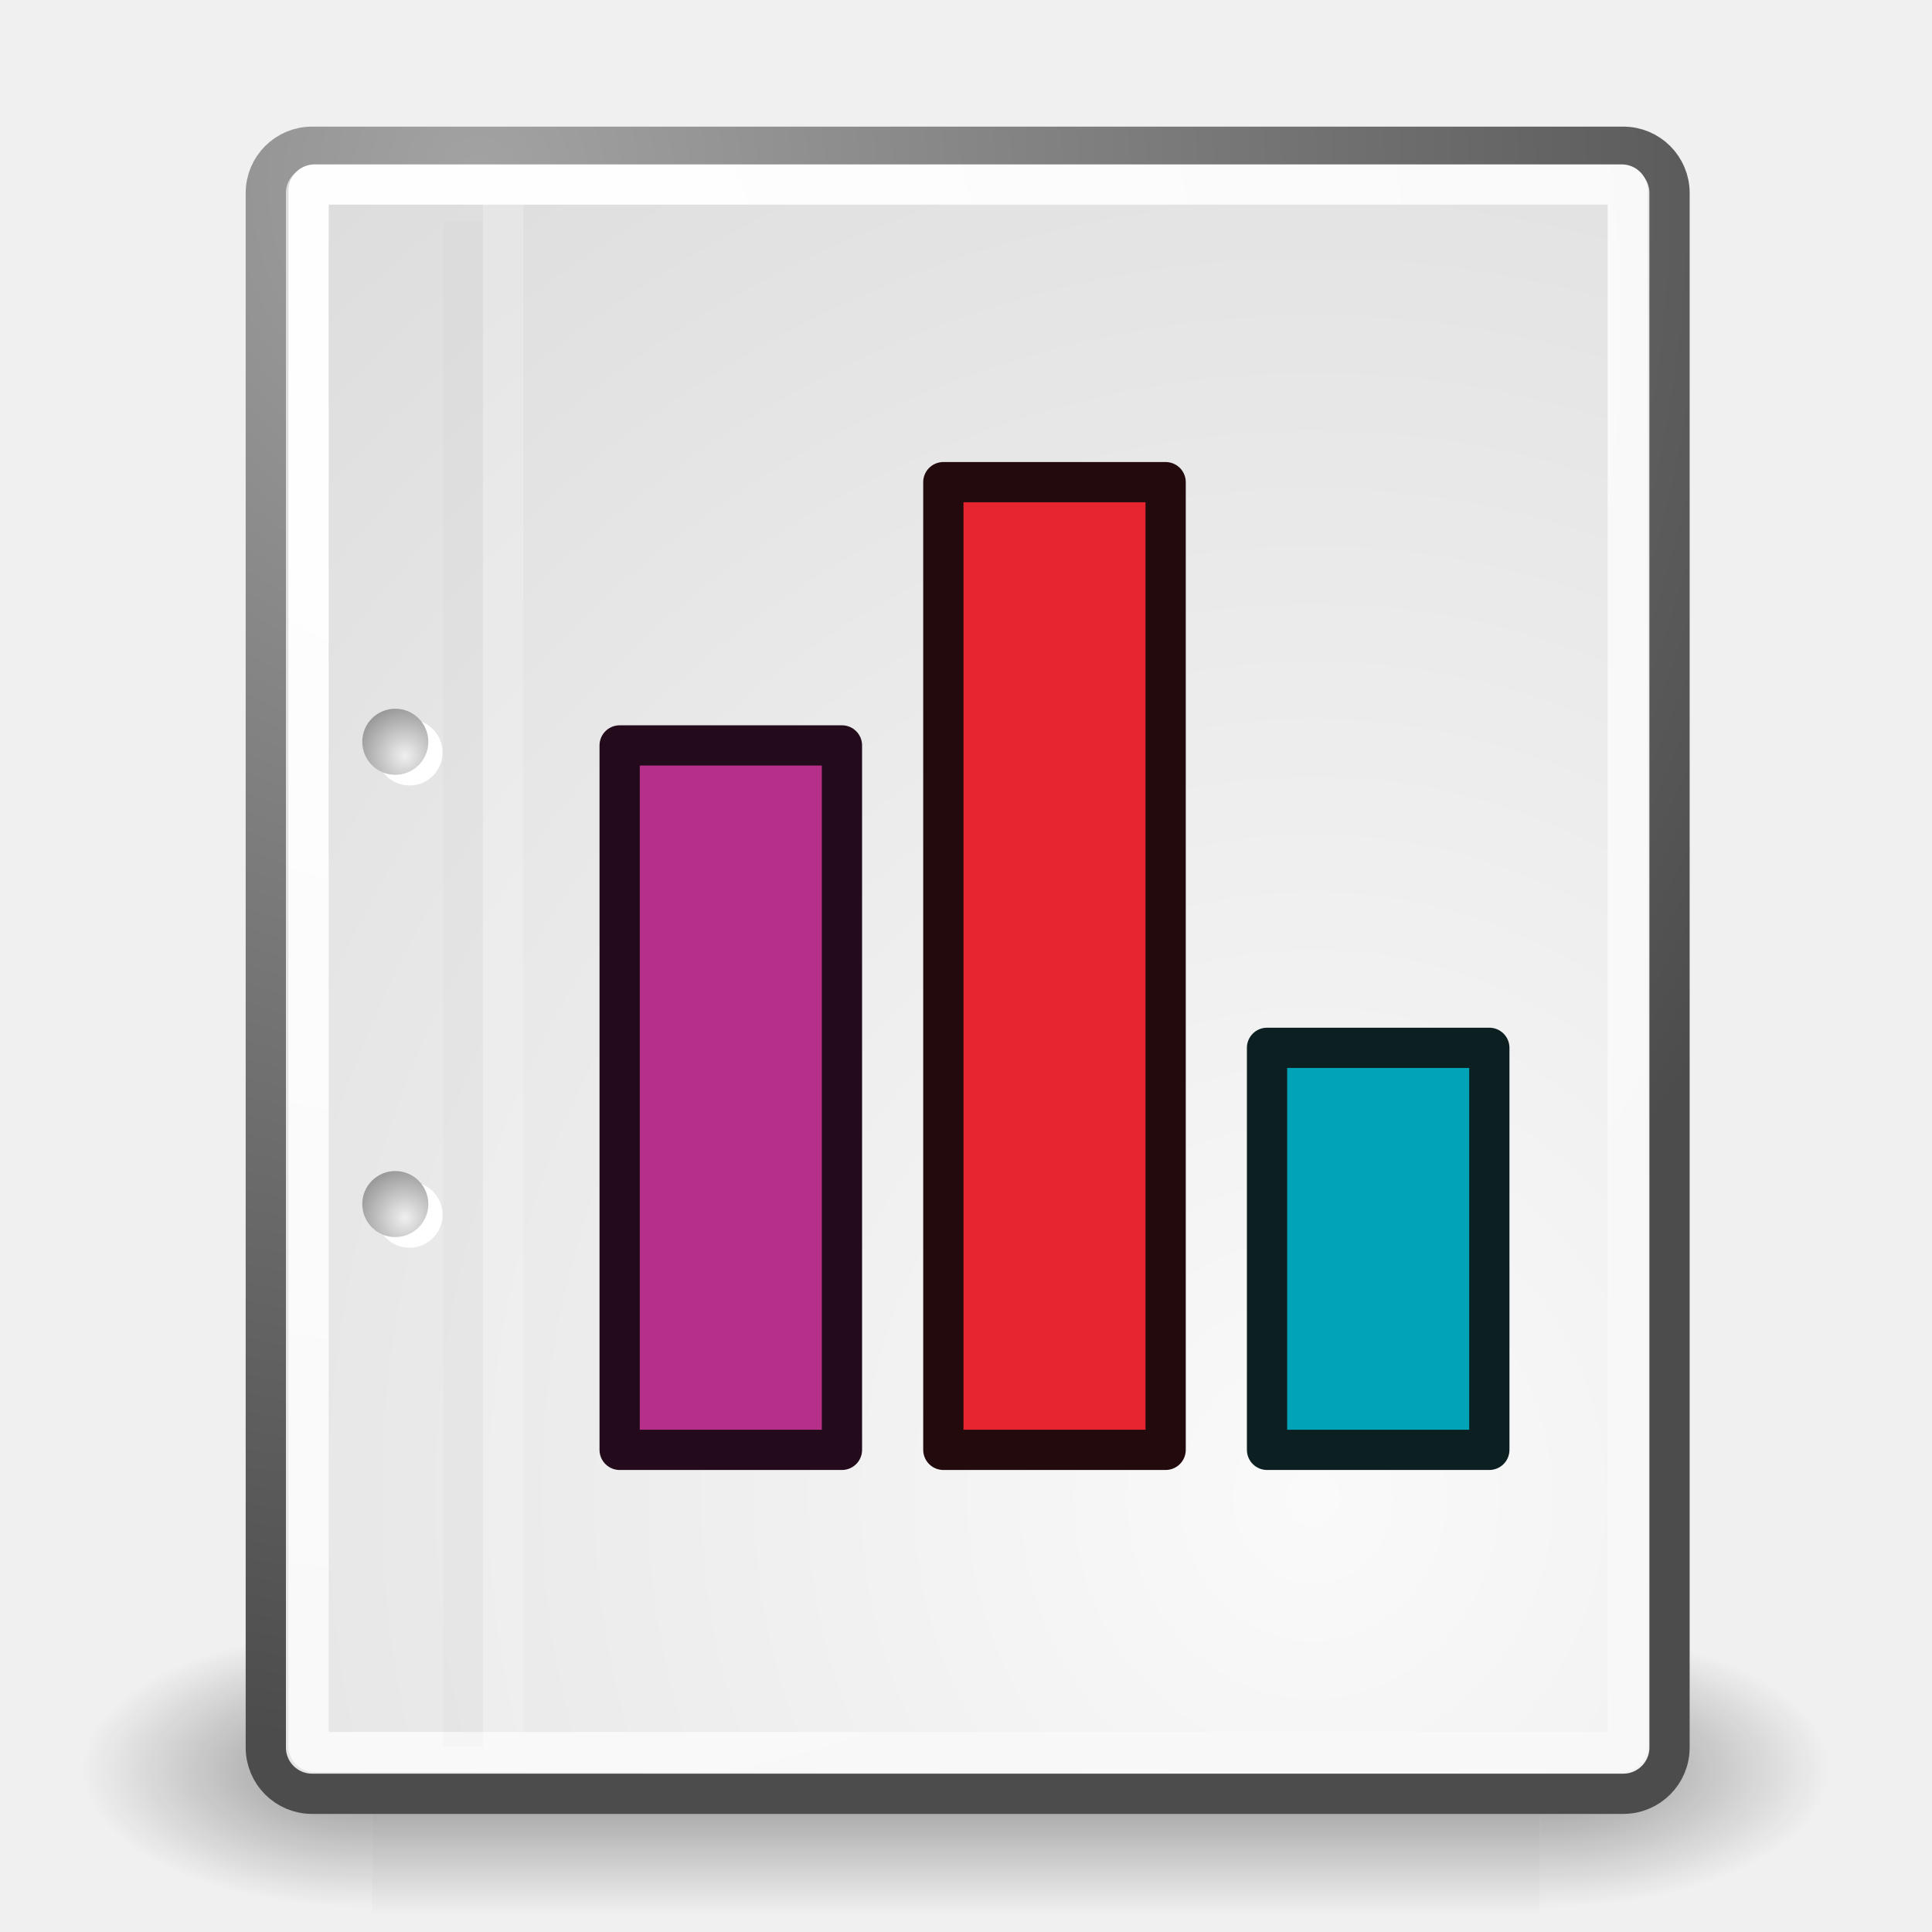
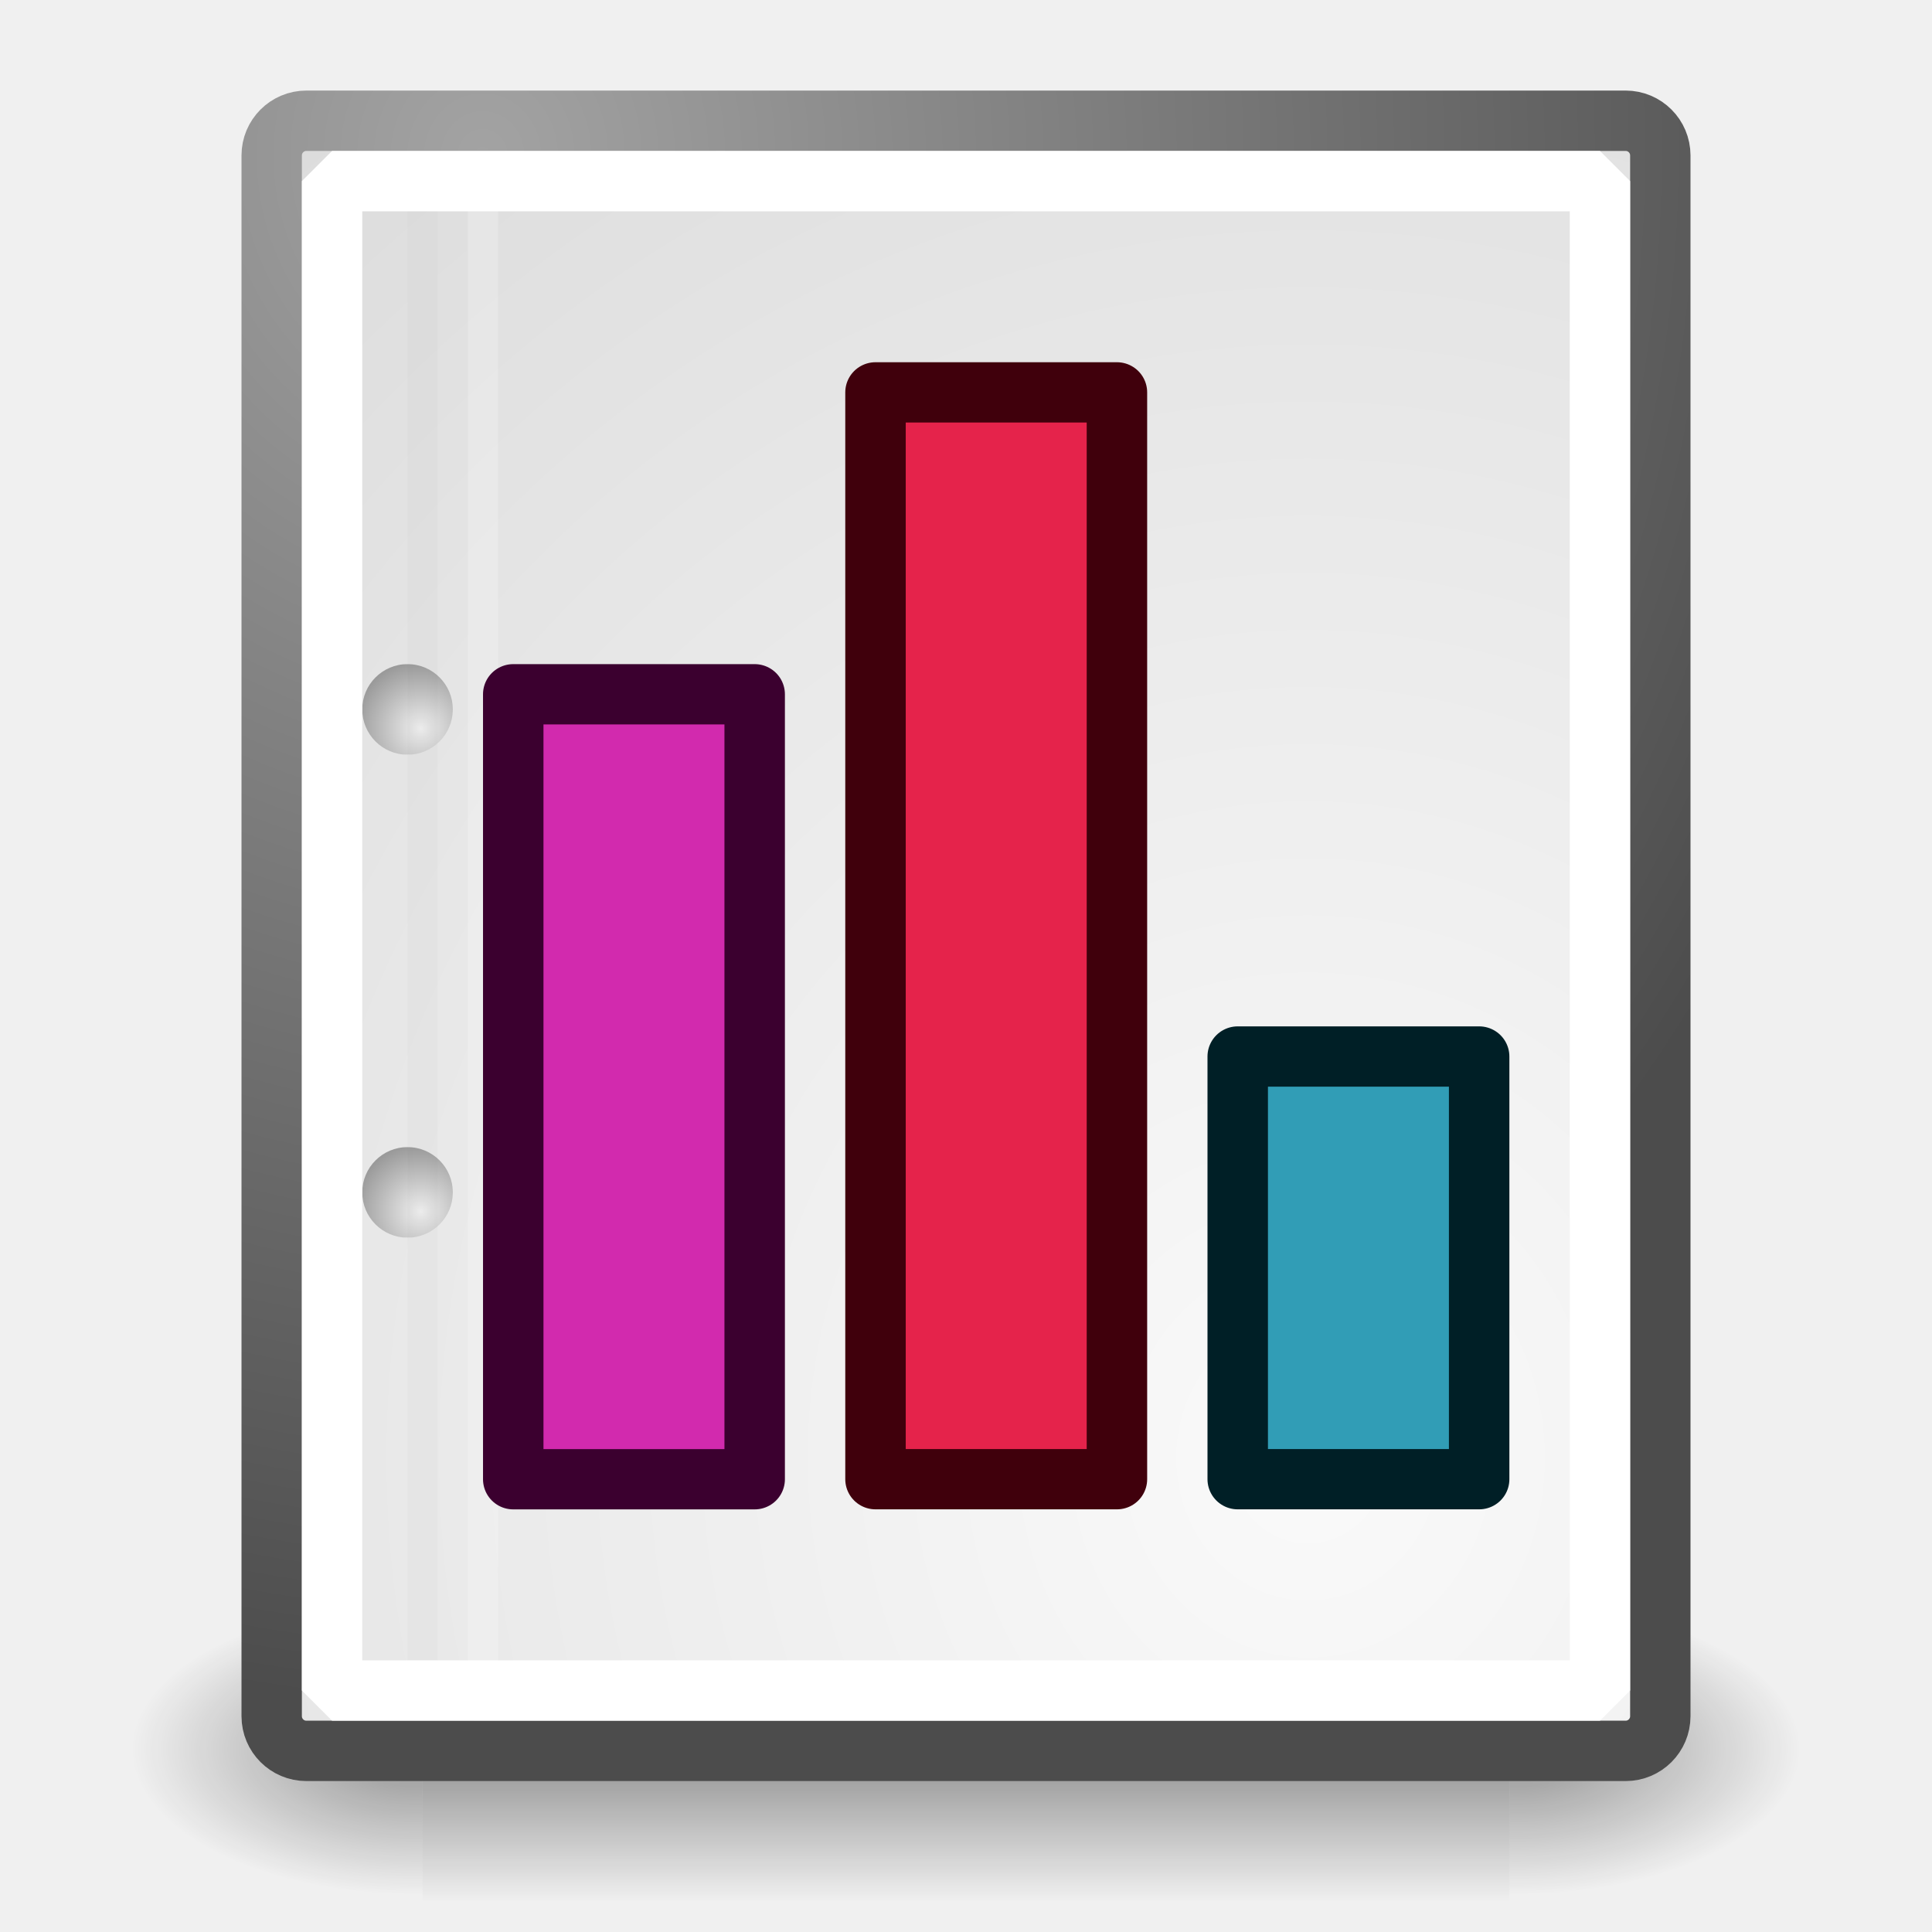
- <svg xmlns="http://www.w3.org/2000/svg" xmlns:xlink="http://www.w3.org/1999/xlink" width="48px" height="48px" id="svg249" version="1.1">
+ <svg xmlns="http://www.w3.org/2000/svg" xmlns:xlink="http://www.w3.org/1999/xlink" width="64" height="64" id="svg249" version="1.1">
  <defs id="defs3">
-     <radialGradient xlink:href="#linearGradient5060" id="radialGradient5031" gradientUnits="userSpaceOnUse" gradientTransform="matrix(-2.774389,0,0,1.969706,112.7623,-872.8854)" cx="605.714" cy="486.648" fx="605.714" fy="486.648" r="117.143" />
+     <radialGradient xlink:href="#linearGradient5060" id="radialGradient5031" gradientUnits="userSpaceOnUse" gradientTransform="matrix(-2.78936,0,0,2.078008,122.7168,-925.7453)" cx="605.714" cy="486.648" fx="605.714" fy="486.648" r="117.143" />
    <linearGradient id="linearGradient5060">
      <stop style="stop-color:black;stop-opacity:1;" offset="0" id="stop5062" />
      <stop style="stop-color:black;stop-opacity:0;" offset="1" id="stop5064" />
    </linearGradient>
-     <radialGradient xlink:href="#linearGradient5060" id="radialGradient5029" gradientUnits="userSpaceOnUse" gradientTransform="matrix(2.774389,0,0,1.969706,-1891.633,-872.8854)" cx="605.714" cy="486.648" fx="605.714" fy="486.648" r="117.143" />
+     <radialGradient xlink:href="#linearGradient5060" id="radialGradient5029" gradientUnits="userSpaceOnUse" gradientTransform="matrix(2.789361,0,0,2.078008,-1989.207,-925.7453)" cx="605.714" cy="486.648" fx="605.714" fy="486.648" r="117.143" />
    <linearGradient id="linearGradient5048">
      <stop style="stop-color:black;stop-opacity:0;" offset="0" id="stop5050" />
      <stop id="stop5056" offset="0.5" style="stop-color:black;stop-opacity:1;" />
      <stop style="stop-color:black;stop-opacity:0;" offset="1" id="stop5052" />
    </linearGradient>
-     <linearGradient xlink:href="#linearGradient5048" id="linearGradient5027" gradientUnits="userSpaceOnUse" gradientTransform="matrix(2.774389,0,0,1.969706,-1892.179,-872.8854)" x1="302.857" y1="366.648" x2="302.857" y2="609.505" />
+     <linearGradient xlink:href="#linearGradient5048" id="linearGradient5027" gradientUnits="userSpaceOnUse" gradientTransform="matrix(2.695495,0,0,2.077961,-1881.78,-925.7106)" x1="302.857" y1="366.648" x2="302.857" y2="609.505" />
+     <linearGradient id="linearGradient4542">
+       <stop style="stop-color:#000000;stop-opacity:1;" offset="0" id="stop4544" />
+       <stop style="stop-color:#000000;stop-opacity:0;" offset="1" id="stop4546" />
+     </linearGradient>
+     <radialGradient xlink:href="#linearGradient4542" id="radialGradient4548" cx="24.307" cy="42.078" fx="24.307" fy="42.078" r="15.822" gradientTransform="matrix(1,0,0,0.284916,0,30.08928)" gradientUnits="userSpaceOnUse" />
    <linearGradient id="linearGradient15662">
      <stop style="stop-color:#ffffff;stop-opacity:1;" offset="0" id="stop15664" />
      <stop style="stop-color:#f8f8f8;stop-opacity:1;" offset="1" id="stop15666" />
    </linearGradient>
    <radialGradient gradientUnits="userSpaceOnUse" fy="64.568" fx="20.892" r="5.257" cy="64.568" cx="20.892" id="aigrd3">
      <stop id="stop15573" style="stop-color:#F0F0F0" offset="0" />
      <stop id="stop15575" style="stop-color:#9a9a9a;stop-opacity:1;" offset="1" />
    </radialGradient>
    <radialGradient gradientUnits="userSpaceOnUse" fy="114.568" fx="20.892" r="5.256" cy="114.568" cx="20.892" id="aigrd2">
      <stop id="stop15566" style="stop-color:#F0F0F0" offset="0" />
      <stop id="stop15568" style="stop-color:#9a9a9a;stop-opacity:1;" offset="1" />
    </radialGradient>
    <linearGradient id="linearGradient269">
      <stop style="stop-color:#a3a3a3;stop-opacity:1;" offset="0" id="stop270" />
      <stop style="stop-color:#4c4c4c;stop-opacity:1;" offset="1" id="stop271" />
    </linearGradient>
    <linearGradient id="linearGradient259">
      <stop style="stop-color:#fafafa;stop-opacity:1;" offset="0" id="stop260" />
      <stop style="stop-color:#bbbbbb;stop-opacity:1;" offset="1" id="stop261" />
    </linearGradient>
-     <radialGradient r="37.752" fy="3.756" fx="8.824" cy="3.756" cx="8.824" gradientTransform="matrix(0.968273,0,0,1.032767,3.353553,0.646447)" gradientUnits="userSpaceOnUse" id="radialGradient15656" xlink:href="#linearGradient269" />
-     <radialGradient r="86.708" fy="35.737" fx="33.967" cy="35.737" cx="33.967" gradientTransform="scale(0.960493,1.041132)" gradientUnits="userSpaceOnUse" id="radialGradient15658" xlink:href="#linearGradient259" />
-     <radialGradient r="38.159" fy="7.268" fx="8.144" cy="7.268" cx="8.144" gradientTransform="matrix(0.968273,0,0,1.032767,3.353553,0.646447)" gradientUnits="userSpaceOnUse" id="radialGradient15668" xlink:href="#linearGradient15662" />
-     <radialGradient xlink:href="#aigrd2" id="radialGradient2283" gradientUnits="userSpaceOnUse" gradientTransform="matrix(0.229703,0,0,0.229703,4.613529,3.979808)" cx="20.892" cy="114.568" fx="20.892" fy="114.568" r="5.256" />
-     <radialGradient xlink:href="#aigrd3" id="radialGradient2285" gradientUnits="userSpaceOnUse" gradientTransform="matrix(0.229703,0,0,0.229703,4.613529,3.979808)" cx="20.892" cy="64.568" fx="20.892" fy="64.568" r="5.257" />
+     <linearGradient id="linearGradient12512">
+       <stop style="stop-color:#ffffff;stop-opacity:1;" offset="0" id="stop12513" />
+       <stop style="stop-color:#fff520;stop-opacity:0.891;" offset="0.5" id="stop12517" />
+       <stop style="stop-color:#fff300;stop-opacity:0;" offset="1" id="stop12514" />
+     </linearGradient>
+     <radialGradient r="37.752" fy="3.756" fx="8.824" cy="3.756" cx="8.824" gradientTransform="matrix(1.277149,0,0,1.362873,4.713262,0.04110448)" gradientUnits="userSpaceOnUse" id="radialGradient15656" xlink:href="#linearGradient269" />
+     <radialGradient r="86.708" fy="35.737" fx="33.967" cy="35.737" cx="33.967" gradientTransform="matrix(1.266887,0,0,1.373911,0.2899372,-0.8119678)" gradientUnits="userSpaceOnUse" id="radialGradient15658" xlink:href="#linearGradient259" />
+     <radialGradient xlink:href="#aigrd2" id="radialGradient2283" gradientUnits="userSpaceOnUse" gradientTransform="matrix(0.3156504,0,0,0.3148051,3.675605,-5.028829)" cx="20.892" cy="114.568" fx="20.892" fy="114.568" r="5.256" />
+     <radialGradient xlink:href="#aigrd3" id="radialGradient2285" gradientUnits="userSpaceOnUse" gradientTransform="matrix(0.3156505,0,0,0.3147609,3.675604,-1.282118)" cx="20.892" cy="64.568" fx="20.892" fy="64.568" r="5.257" />
  </defs>
-   <g id="layer6">
-     <g style="display:inline" id="g5022" transform="matrix(2.165152e-2,0,0,1.485743e-2,43.0076,42.68539)">
-       <rect y="-150.697" x="-1559.252" height="478.357" width="1339.633" id="rect4173" style="opacity:0.402;color:black;fill:url(#linearGradient5027);fill-opacity:1;fill-rule:nonzero;stroke:none;stroke-width:1;stroke-linecap:round;stroke-linejoin:miter;marker:none;marker-start:none;marker-mid:none;marker-end:none;stroke-miterlimit:4;stroke-dasharray:none;stroke-dashoffset:0;stroke-opacity:1;visibility:visible;display:inline;overflow:visible" />
-       <path id="path5058" d="M -219.619,-150.68 C -219.619,-150.68 -219.619,327.65 -219.619,327.65 C -76.745,328.551 125.781,220.481 125.781,88.454 C 125.781,-43.572 -33.655,-150.68 -219.619,-150.68 z " style="opacity:0.402;color:black;fill:url(#radialGradient5029);fill-opacity:1;fill-rule:nonzero;stroke:none;stroke-width:1;stroke-linecap:round;stroke-linejoin:miter;marker:none;marker-start:none;marker-mid:none;marker-end:none;stroke-miterlimit:4;stroke-dasharray:none;stroke-dashoffset:0;stroke-opacity:1;visibility:visible;display:inline;overflow:visible" />
-       <path style="opacity:0.402;color:black;fill:url(#radialGradient5031);fill-opacity:1;fill-rule:nonzero;stroke:none;stroke-width:1;stroke-linecap:round;stroke-linejoin:miter;marker:none;marker-start:none;marker-mid:none;marker-end:none;stroke-miterlimit:4;stroke-dasharray:none;stroke-dashoffset:0;stroke-opacity:1;visibility:visible;display:inline;overflow:visible" d="M -1559.252,-150.68 C -1559.252,-150.68 -1559.252,327.65 -1559.252,327.65 C -1702.127,328.551 -1904.652,220.481 -1904.652,88.454 C -1904.652,-43.572 -1745.216,-150.68 -1559.252,-150.68 z " id="path5018" />
+   <g id="layer6" style="display:inline">
+     <g style="display:inline;stroke-width:0.751" id="g5022" transform="matrix(0.02879653,0,0,0.01981622,58.87422,56.24651)">
+       <rect y="-163.831" x="-1558.32" height="504.637" width="1250.151" id="rect4173" style="color:#000000;display:inline;overflow:visible;visibility:visible;opacity:0.402;fill:url(#linearGradient5027);fill-opacity:1;fill-rule:nonzero;stroke:none;stroke-width:0.751;stroke-linecap:round;stroke-linejoin:miter;stroke-miterlimit:4;stroke-dasharray:none;stroke-dashoffset:0;stroke-opacity:1;marker:none;marker-start:none;marker-mid:none;marker-end:none" />
+       <path id="path5058" d="m -308.17,-163.831 c 0,0 0,504.631 0,504.631 143.645,0.95 347.264,-113.062 347.264,-252.348 0,-139.286 -160.297,-252.283 -347.264,-252.283 z" style="color:#000000;display:inline;overflow:visible;visibility:visible;opacity:0.402;fill:url(#radialGradient5029);fill-opacity:1;fill-rule:nonzero;stroke:none;stroke-width:0.751;stroke-linecap:round;stroke-linejoin:miter;stroke-miterlimit:4;stroke-dasharray:none;stroke-dashoffset:0;stroke-opacity:1;marker:none;marker-start:none;marker-mid:none;marker-end:none" />
+       <path style="color:#000000;display:inline;overflow:visible;visibility:visible;opacity:0.402;fill:url(#radialGradient5031);fill-opacity:1;fill-rule:nonzero;stroke:none;stroke-width:0.751;stroke-linecap:round;stroke-linejoin:miter;stroke-miterlimit:4;stroke-dasharray:none;stroke-dashoffset:0;stroke-opacity:1;marker:none;marker-start:none;marker-mid:none;marker-end:none" d="m -1558.32,-163.831 c 0,0 0,504.631 0,504.631 -143.645,0.95 -347.264,-113.062 -347.264,-252.348 0,-139.286 160.297,-252.283 347.264,-252.283 z" id="path5018" />
    </g>
  </g>
  <g id="layer1" style="display:inline">
-     <rect ry="1.149" y="3.646" x="6.604" height="40.92" width="34.875" id="rect15391" style="color:#000000;fill:url(#radialGradient15658);fill-opacity:1;fill-rule:nonzero;stroke:url(#radialGradient15656);stroke-width:1;stroke-linecap:round;stroke-linejoin:round;stroke-miterlimit:4;stroke-dashoffset:0;stroke-opacity:1;marker:none;marker-start:none;marker-mid:none;marker-end:none;visibility:visible;display:block;overflow:visible" />
-     <rect rx="0.149" ry="0.149" y="4.584" x="7.666" height="38.946" width="32.776" id="rect15660" style="color:#000000;fill:none;fill-opacity:1;fill-rule:nonzero;stroke:url(#radialGradient15668);stroke-width:1;stroke-linecap:round;stroke-linejoin:round;stroke-miterlimit:4;stroke-dashoffset:0;stroke-opacity:1;marker:none;marker-start:none;marker-mid:none;marker-end:none;visibility:visible;display:block;overflow:visible" />
-     <g id="g2270" transform="translate(0.646447,-3.798933e-2)">
-       <g transform="matrix(0.229703,0,0,0.229703,4.967081,4.244972)" style="fill:#ffffff;fill-opacity:1;fill-rule:nonzero;stroke:#000000;stroke-miterlimit:4" id="g1440">
+     <rect ry="1.149" y="4" x="9" height="54" width="46" id="rect15391" style="color:#000000;display:block;overflow:visible;visibility:visible;fill:url(#radialGradient15658);fill-opacity:1;fill-rule:nonzero;stroke:url(#radialGradient15656);stroke-width:2;stroke-linecap:round;stroke-linejoin:round;stroke-miterlimit:4;stroke-dasharray:none;stroke-dashoffset:0;stroke-opacity:1;marker:none;marker-start:none;marker-mid:none;marker-end:none" rx="1.149" />
+     <g id="g2270" transform="matrix(1.330001,0,0,1.333759,0.276011,-1.267701)" style="stroke-width:0.751">
+       <g transform="matrix(0.229703,0,0,0.229703,4.967081,4.244972)" style="fill:#ffffff;fill-opacity:1;fill-rule:nonzero;stroke:#000000;stroke-width:0.751;stroke-miterlimit:4" id="g1440">
        <radialGradient gradientUnits="userSpaceOnUse" fy="114.568" fx="20.892" r="5.256" cy="114.568" cx="20.892" id="radialGradient1442">
          <stop id="stop1444" style="stop-color:#F0F0F0" offset="0" />
          <stop id="stop1446" style="stop-color:#474747" offset="1" />
        </radialGradient>
-         <path id="path1448" d="M 23.428,113.07 C 23.428,115.043 21.828,116.642 19.855,116.642 C 17.881,116.642 16.282,115.042 16.282,113.07 C 16.282,111.096 17.882,109.497 19.855,109.497 C 21.828,109.497 23.428,111.097 23.428,113.07 z " style="stroke:none" />
+         <path id="path1448" d="m 26.572,114.588 c 0,1.973 -2.937,4.895 -4.91,4.895 -1.974,0 -4.91,-2.923 -4.91,-4.895 0,-1.974 2.937,-4.897 4.91,-4.897 1.973,0 4.91,2.924 4.91,4.897 z" style="stroke:none;stroke-width:0.751" />
        <radialGradient gradientUnits="userSpaceOnUse" fy="64.568" fx="20.892" r="5.257" cy="64.568" cx="20.892" id="radialGradient1450">
          <stop id="stop1452" style="stop-color:#F0F0F0" offset="0" />
          <stop id="stop1454" style="stop-color:#474747" offset="1" />
        </radialGradient>
-         <path id="path1456" d="M 23.428,63.07 C 23.428,65.043 21.828,66.643 19.855,66.643 C 17.881,66.643 16.282,65.043 16.282,63.07 C 16.282,61.096 17.882,59.497 19.855,59.497 C 21.828,59.497 23.428,61.097 23.428,63.07 z " style="stroke:none" />
+         <path id="path1456" d="m 26.572,62.363 c 0,1.973 -2.937,4.896 -4.91,4.896 -1.974,0 -4.91,-2.923 -4.91,-4.896 0,-1.974 2.937,-4.896 4.91,-4.896 1.973,0 4.91,2.923 4.91,4.896 z" style="stroke:none;stroke-width:0.751" />
      </g>
-       <path id="path15570" d="M 9.995,29.952 C 9.995,30.406 9.627,30.773 9.174,30.773 C 8.721,30.773 8.354,30.405 8.354,29.952 C 8.354,29.499 8.721,29.132 9.174,29.132 C 9.627,29.132 9.995,29.499 9.995,29.952 z " style="fill:url(#radialGradient2283);fill-rule:nonzero;stroke:none;stroke-miterlimit:4" />
-       <path id="path15577" d="M 9.995,18.467 C 9.995,18.92 9.627,19.288 9.174,19.288 C 8.721,19.288 8.354,18.92 8.354,18.467 C 8.354,18.014 8.721,17.646 9.174,17.646 C 9.627,17.646 9.995,18.014 9.995,18.467 z " style="fill:url(#radialGradient2285);fill-rule:nonzero;stroke:none;stroke-miterlimit:4" />
+       <path id="path15570" d="m 11.071,30.566 c 0,0.621 -0.505,1.124 -1.128,1.124 -0.623,0 -1.128,-0.504 -1.128,-1.124 0,-0.621 0.505,-1.125 1.128,-1.125 0.623,0 1.128,0.504 1.128,1.125 z" style="fill:url(#radialGradient2283);fill-rule:nonzero;stroke:none;stroke-width:0.751;stroke-miterlimit:4" />
+       <path id="path15577" d="m 11.071,18.57 c 0,0.621 -0.505,1.125 -1.128,1.125 -0.623,0 -1.128,-0.504 -1.128,-1.125 0,-0.621 0.505,-1.125 1.128,-1.125 0.623,0 1.128,0.504 1.128,1.125 z" style="fill:url(#radialGradient2285);fill-rule:nonzero;stroke:none;stroke-width:0.751;stroke-miterlimit:4" />
    </g>
-     <path id="path15672" d="M 11.506,5.494 L 11.506,43.401" style="fill:none;fill-opacity:0.75;fill-rule:evenodd;stroke:#000000;stroke-width:0.989;stroke-linecap:butt;stroke-linejoin:miter;stroke-miterlimit:4;stroke-opacity:0.018" />
-     <path id="path15674" d="M 12.5,5.021 L 12.5,43.038" style="fill:none;fill-opacity:0.75;fill-rule:evenodd;stroke:#ffffff;stroke-width:1;stroke-linecap:butt;stroke-linejoin:miter;stroke-miterlimit:4;stroke-opacity:0.205" />
+     <path id="path15672" d="M 14,6 V 56" style="fill:none;fill-opacity:0.75;fill-rule:evenodd;stroke:#000000;stroke-width:0.989;stroke-linecap:butt;stroke-linejoin:miter;stroke-miterlimit:4;stroke-opacity:0.018" />
+     <path id="path15674" d="M 16,6 V 56" style="fill:none;fill-opacity:0.75;fill-rule:evenodd;stroke:#ffffff;stroke-width:1;stroke-linecap:butt;stroke-linejoin:miter;stroke-miterlimit:4;stroke-opacity:0.205" />
+     <path id="rect1" style="display:inline;fill:none;stroke:#ffffff;stroke-width:2;stroke-linecap:square;stroke-linejoin:miter;stroke-miterlimit:1;stroke-dasharray:none;paint-order:stroke fill markers" d="M 11,6 H 53 V 56 H 11 Z" />
  </g>
-   <g id="layer4" style="display:inline">
-     <rect style="color:#000000;clip-rule:nonzero;display:inline;overflow:visible;visibility:visible;opacity:1;isolation:auto;mix-blend-mode:normal;color-interpolation:sRGB;color-interpolation-filters:linearRGB;solid-color:#000000;solid-opacity:1;vector-effect:none;fill:#b62f88;fill-opacity:1;fill-rule:nonzero;stroke:#230b1c;stroke-width:1;stroke-linecap:butt;stroke-linejoin:round;stroke-miterlimit:4;stroke-dasharray:none;stroke-dashoffset:0;stroke-opacity:1;marker:none;marker-start:none;marker-mid:none;marker-end:none;color-rendering:auto;image-rendering:auto;shape-rendering:auto;text-rendering:auto;enable-background:accumulate" id="rect878" width="5.523" height="17.501" x="15.395" y="18.52" />
-     <rect style="color:#000000;clip-rule:nonzero;display:inline;overflow:visible;visibility:visible;opacity:1;isolation:auto;mix-blend-mode:normal;color-interpolation:sRGB;color-interpolation-filters:linearRGB;solid-color:#000000;solid-opacity:1;vector-effect:none;fill:#e62531;fill-opacity:1;fill-rule:nonzero;stroke:#230b0d;stroke-width:1;stroke-linecap:butt;stroke-linejoin:round;stroke-miterlimit:4;stroke-dasharray:none;stroke-dashoffset:0;stroke-opacity:1;marker:none;marker-start:none;marker-mid:none;marker-end:none;color-rendering:auto;image-rendering:auto;shape-rendering:auto;text-rendering:auto;enable-background:accumulate" id="rect878-3" width="5.523" height="24.042" x="23.437" y="11.979" />
-     <rect style="color:#000000;clip-rule:nonzero;display:inline;overflow:visible;visibility:visible;opacity:1;isolation:auto;mix-blend-mode:normal;color-interpolation:sRGB;color-interpolation-filters:linearRGB;solid-color:#000000;solid-opacity:1;vector-effect:none;fill:#00a3b7;fill-opacity:1;fill-rule:nonzero;stroke:#0c2022;stroke-width:1;stroke-linecap:butt;stroke-linejoin:round;stroke-miterlimit:4;stroke-dasharray:none;stroke-dashoffset:0;stroke-opacity:1;marker:none;marker-start:none;marker-mid:none;marker-end:none;color-rendering:auto;image-rendering:auto;shape-rendering:auto;text-rendering:auto;enable-background:accumulate" id="rect878-3-6" width="5.523" height="9.988" x="31.479" y="26.033" />
+   <g id="layer4" style="display:inline;stroke-width:1.313;stroke-dasharray:none" transform="matrix(1.525397,0,0,1.520827,-6.862942,-5.757054)">
+     <rect style="color:#000000;clip-rule:nonzero;display:inline;overflow:visible;visibility:visible;opacity:1;isolation:auto;mix-blend-mode:normal;color-interpolation:sRGB;color-interpolation-filters:linearRGB;solid-color:#000000;solid-opacity:1;fill:#d22aae;fill-opacity:1;fill-rule:nonzero;stroke:#3b002f;stroke-width:1.313;stroke-linecap:butt;stroke-linejoin:round;stroke-miterlimit:4;stroke-dasharray:none;stroke-dashoffset:0;stroke-opacity:1;marker:none;marker-start:none;marker-mid:none;marker-end:none;color-rendering:auto;image-rendering:auto;shape-rendering:auto;text-rendering:auto;enable-background:accumulate" id="rect878" width="5.243" height="17.098" x="15.645" y="18.908" />
+     <rect style="color:#000000;clip-rule:nonzero;display:inline;overflow:visible;visibility:visible;opacity:1;isolation:auto;mix-blend-mode:normal;color-interpolation:sRGB;color-interpolation-filters:linearRGB;solid-color:#000000;solid-opacity:1;fill:#e5234b;fill-opacity:1;fill-rule:nonzero;stroke:#40000c;stroke-width:1.313;stroke-linecap:butt;stroke-linejoin:round;stroke-miterlimit:4;stroke-dasharray:none;stroke-dashoffset:0;stroke-opacity:1;marker:none;marker-start:none;marker-mid:none;marker-end:none;color-rendering:auto;image-rendering:auto;shape-rendering:auto;text-rendering:auto;enable-background:accumulate" id="rect878-3" width="5.243" height="23.673" x="23.512" y="12.332" />
+     <rect style="color:#000000;clip-rule:nonzero;display:inline;overflow:visible;visibility:visible;opacity:1;isolation:auto;mix-blend-mode:normal;color-interpolation:sRGB;color-interpolation-filters:linearRGB;solid-color:#000000;solid-opacity:1;fill:#319db6;fill-opacity:1;fill-rule:nonzero;stroke:#001f26;stroke-width:1.313;stroke-linecap:butt;stroke-linejoin:round;stroke-miterlimit:4;stroke-dasharray:none;stroke-dashoffset:0;stroke-opacity:1;marker:none;marker-start:none;marker-mid:none;marker-end:none;color-rendering:auto;image-rendering:auto;shape-rendering:auto;text-rendering:auto;enable-background:accumulate" id="rect878-3-6" width="5.243" height="9.207" x="31.378" y="26.798" />
  </g>
</svg>
